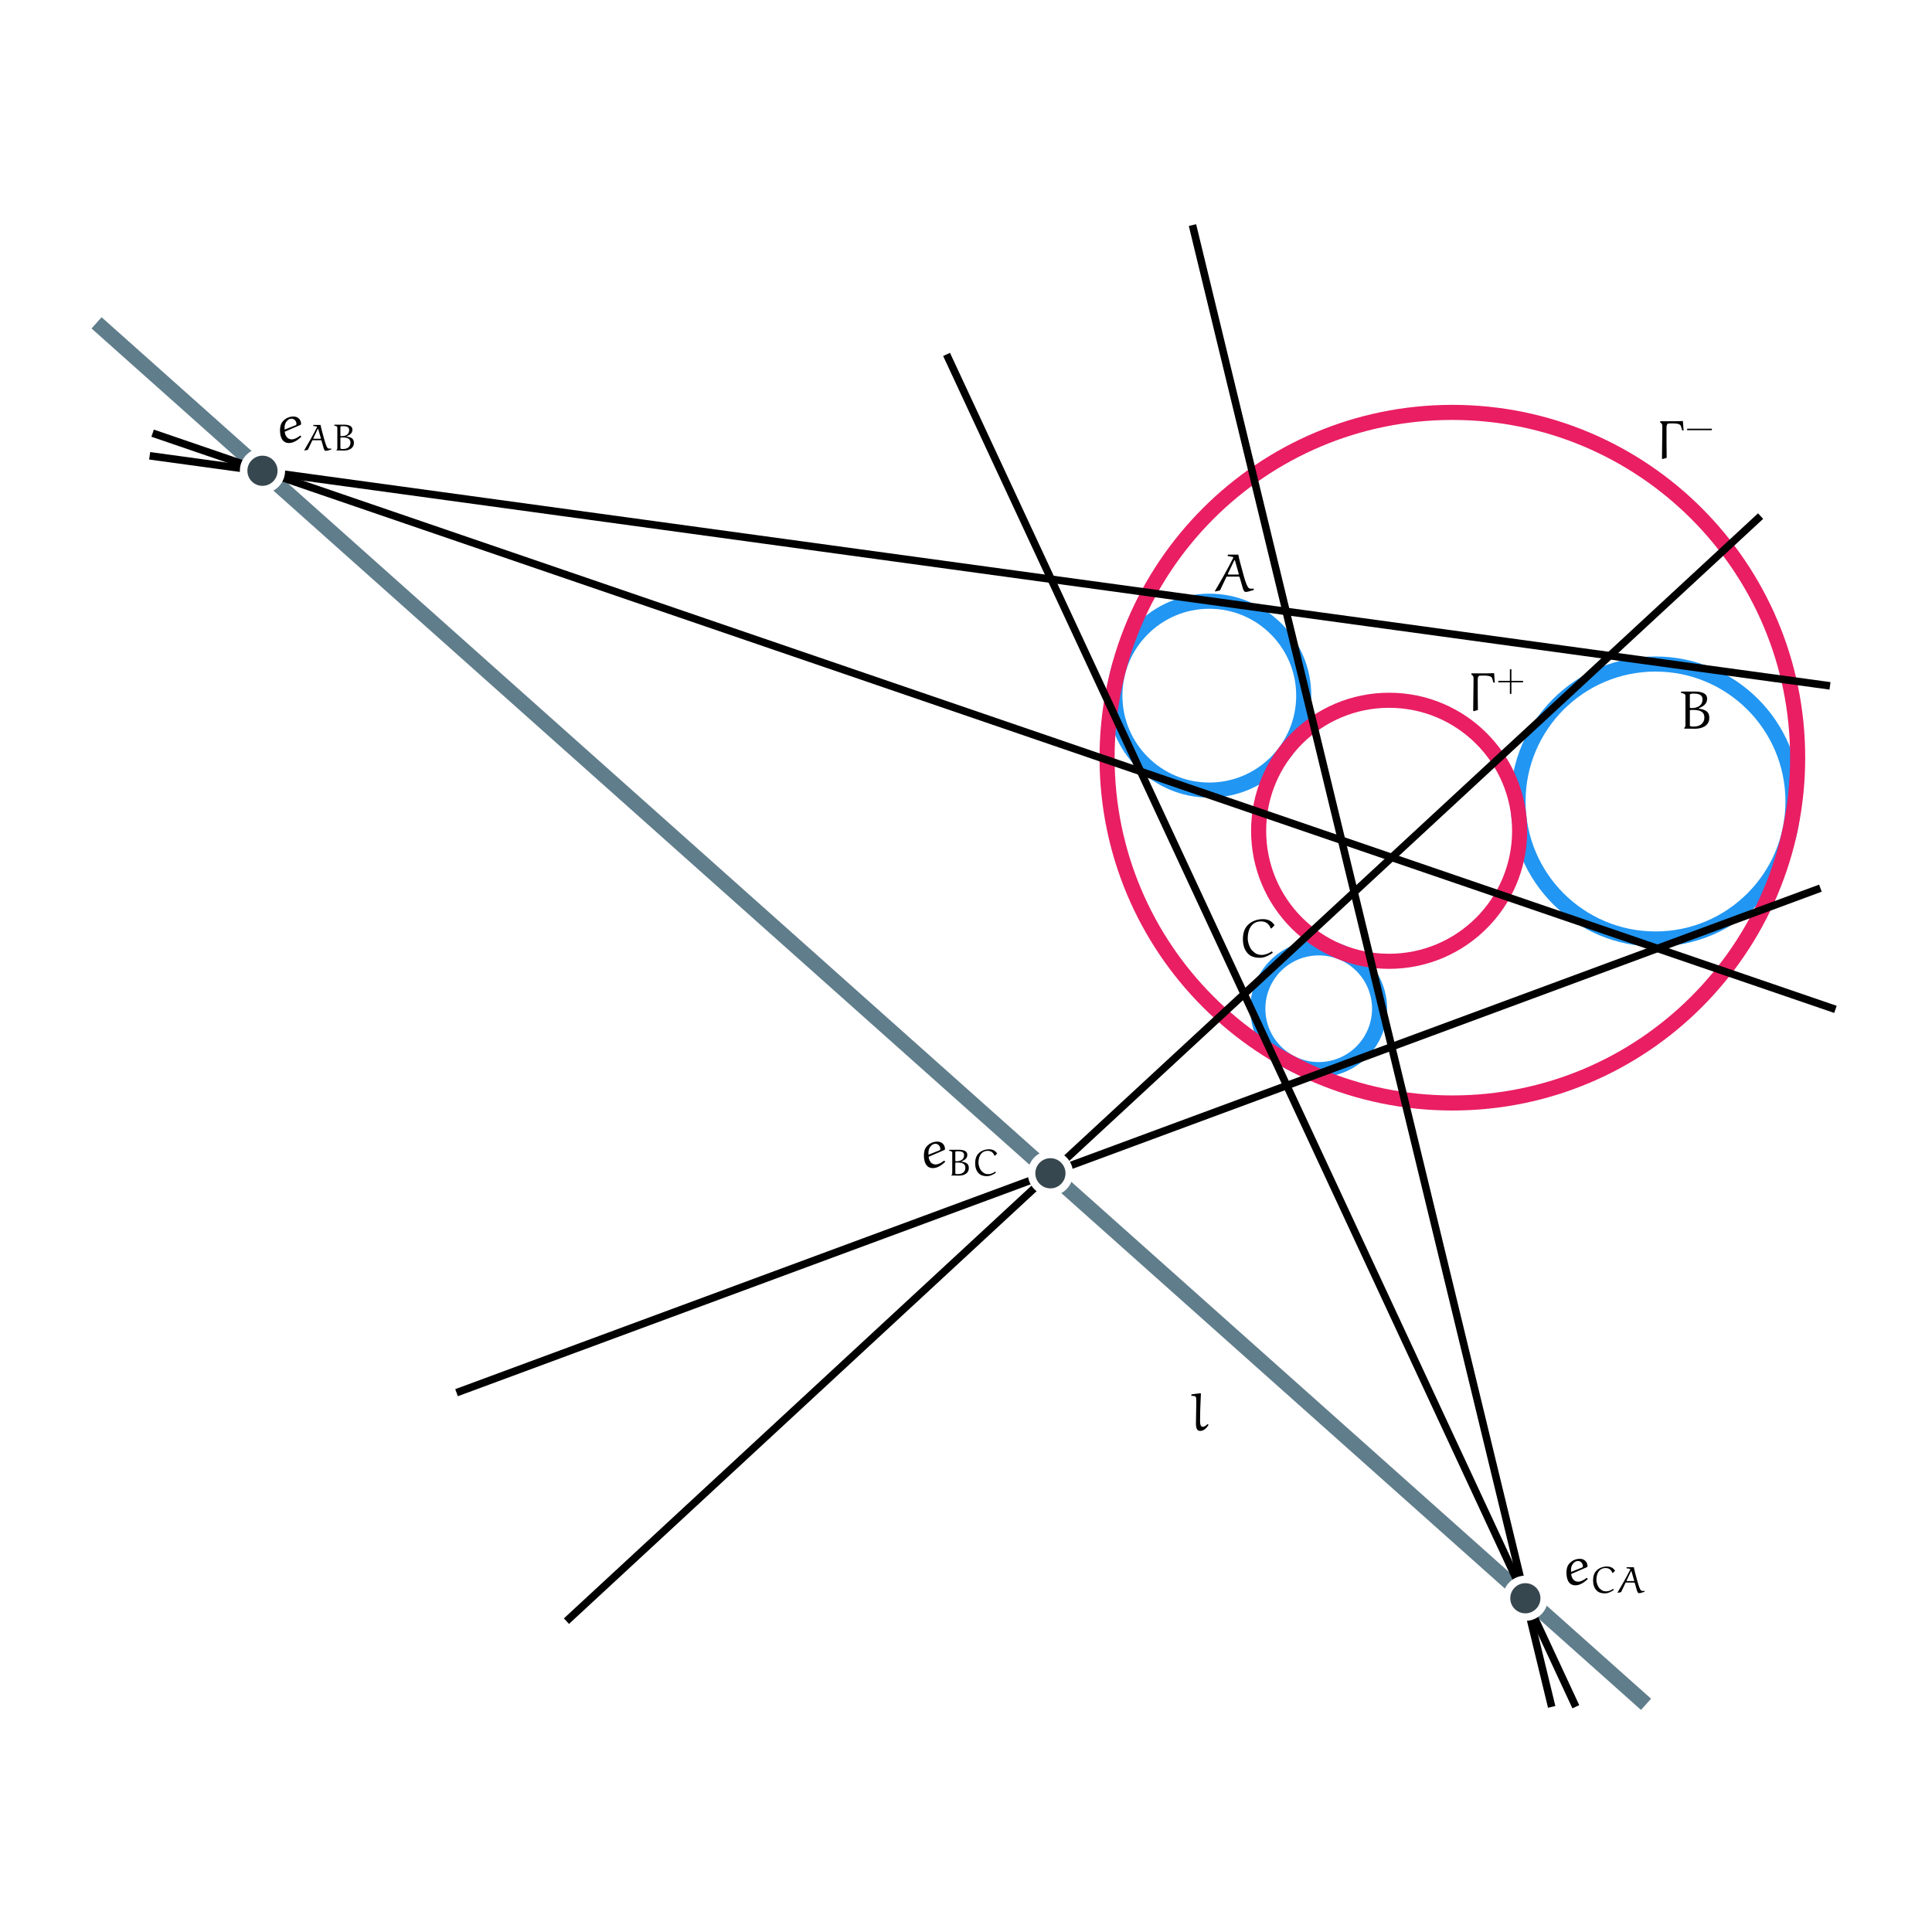
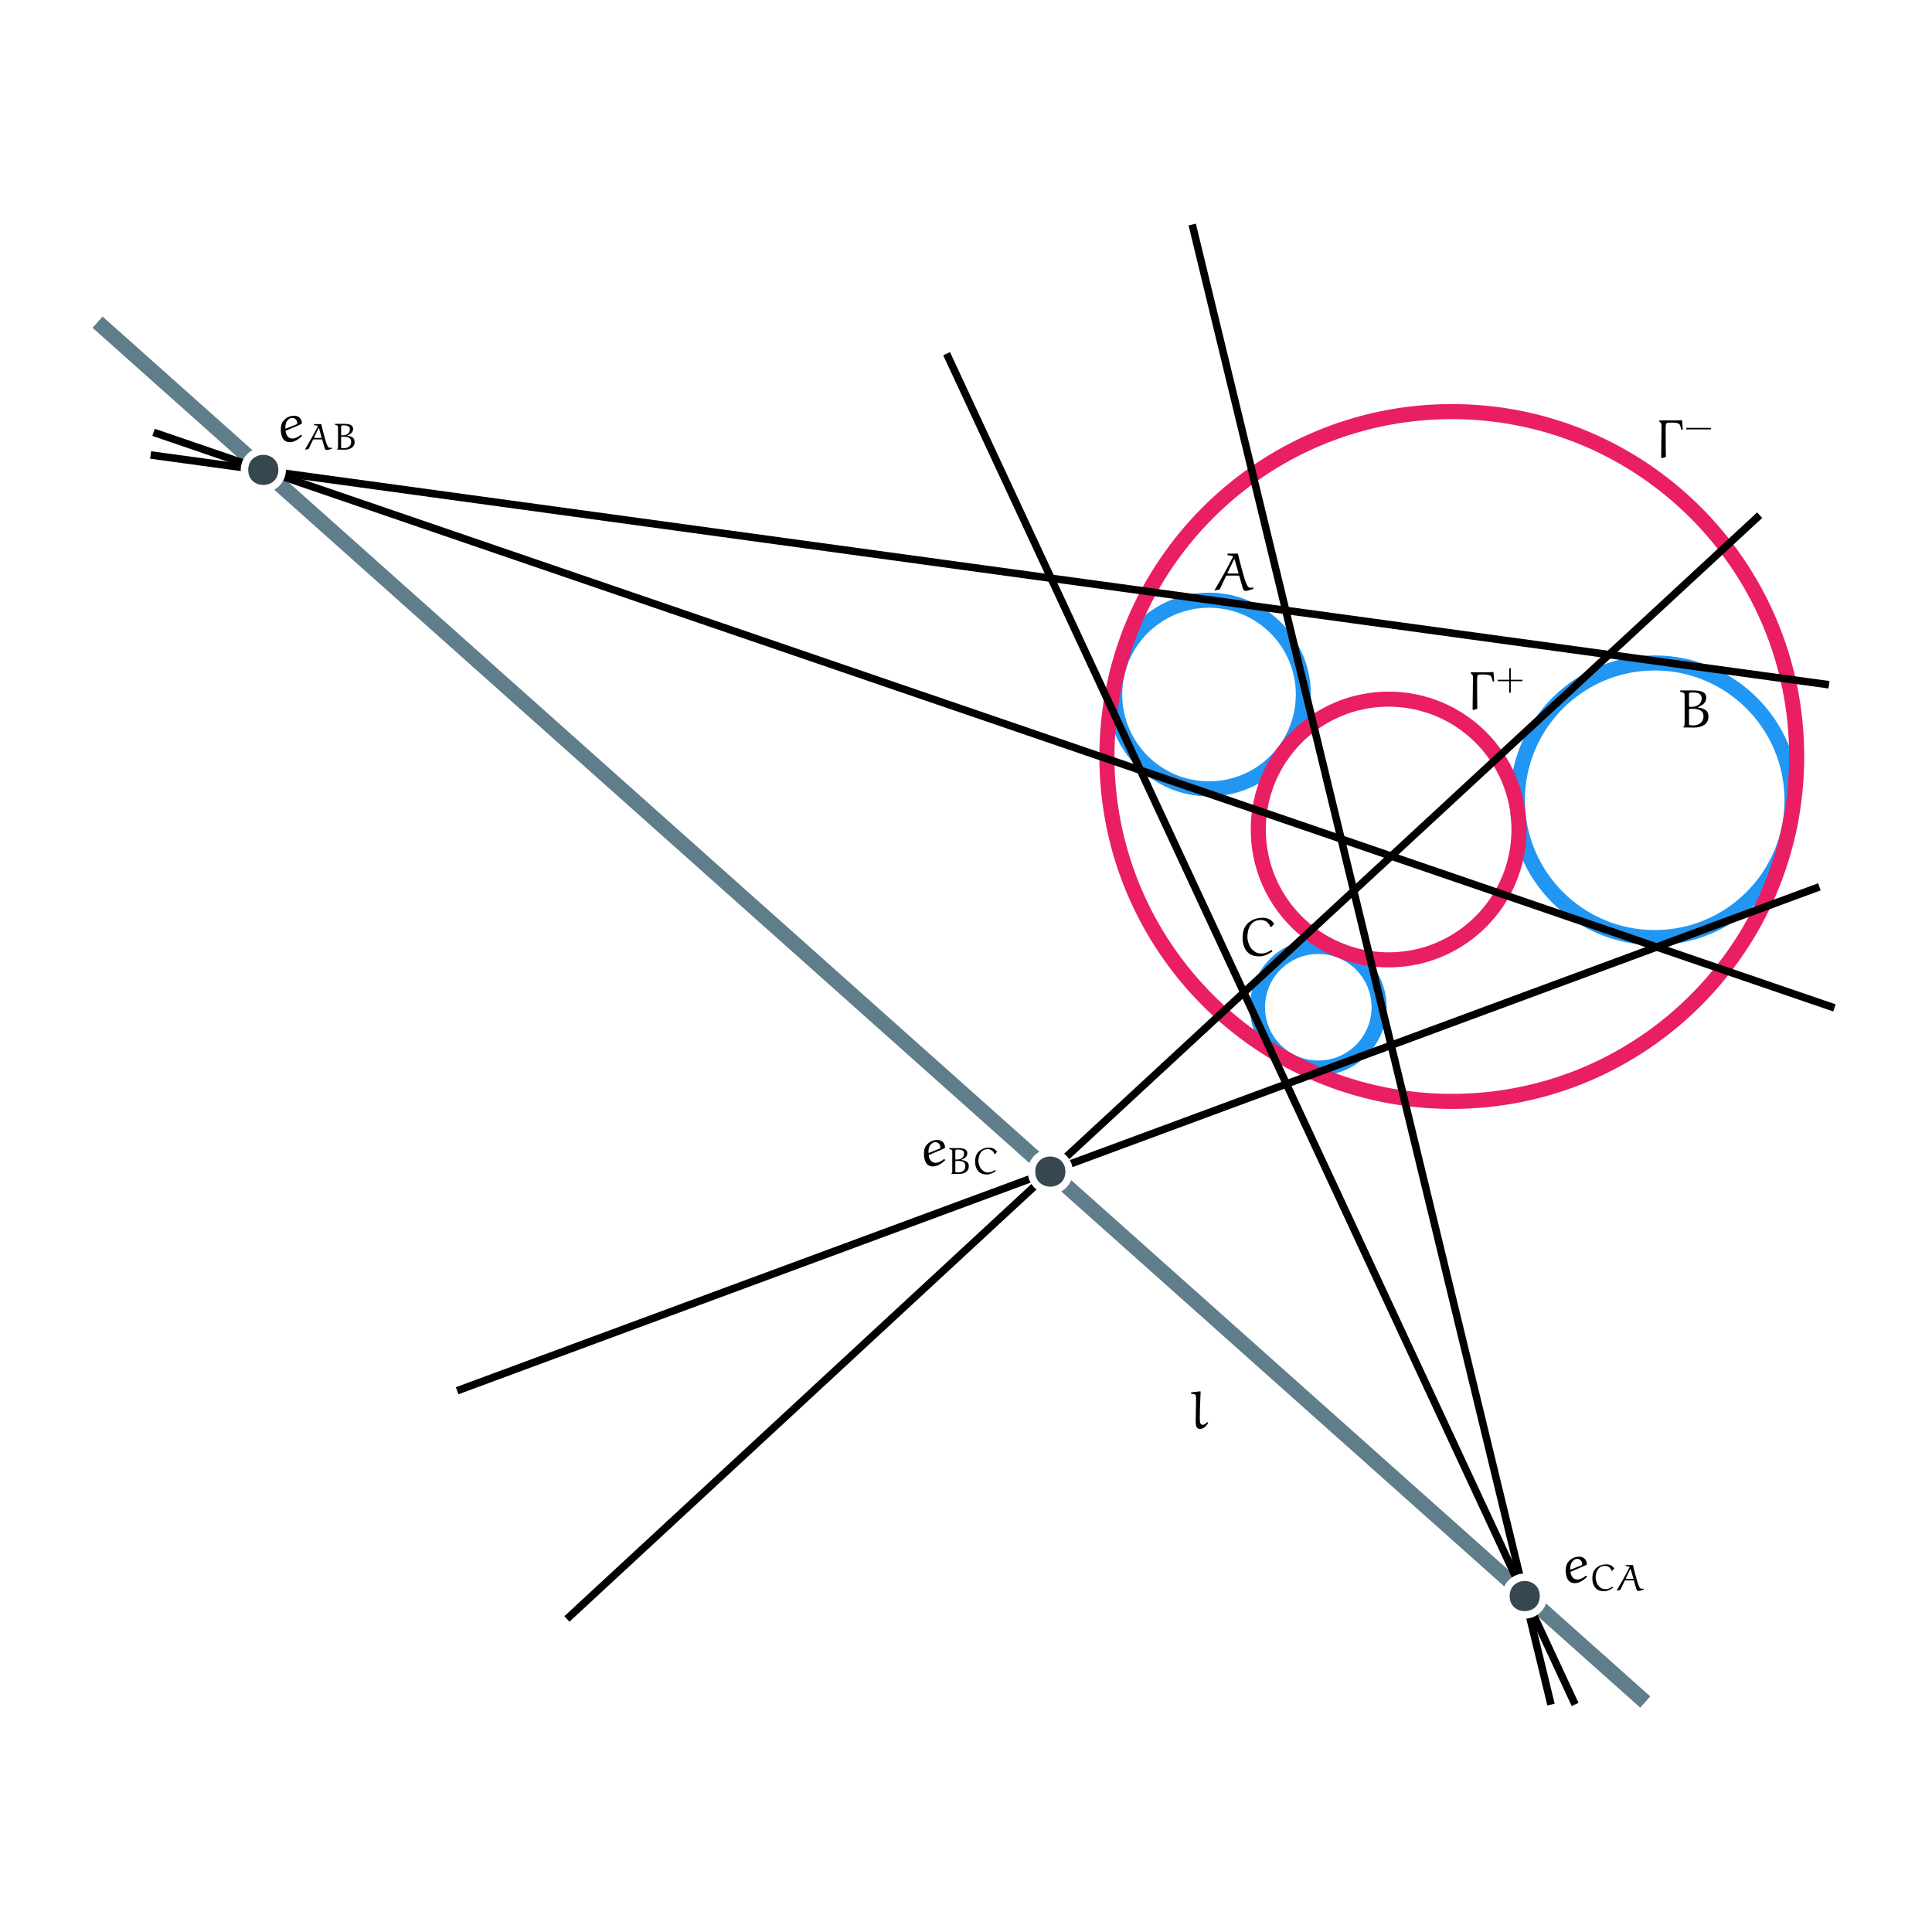
- <svg xmlns="http://www.w3.org/2000/svg" xmlns:xlink="http://www.w3.org/1999/xlink" width="512.4pt" height="512.4pt" viewBox="0 0 512.4 512.4" version="1.1">
+ <svg xmlns="http://www.w3.org/2000/svg" xmlns:xlink="http://www.w3.org/1999/xlink" width="513pt" height="513pt" viewBox="0 0 513 513" version="1.1">
  <defs>
    <g>
      <symbol overflow="visible" id="glyph0-0">
        <path style="stroke:none;" d="" />
      </symbol>
      <symbol overflow="visible" id="glyph0-1">
        <path style="stroke:none;" d="M 7.109 -10 C 6.25 -9.953 5.375 -9.938 4.5 -9.938 L 1.109 -9.938 L 1.062 -9.656 L 1.438 -9.344 C 1.734 -9.078 1.656 -8.359 1.656 -7.938 C 1.656 -6.609 1.609 -2.688 1.562 -0.062 L 1.703 0.094 L 2.812 -0.234 C 2.766 -2.781 2.766 -5.328 2.766 -7.875 C 2.766 -8.406 2.734 -9.281 3.281 -9.328 C 3.578 -9.344 3.875 -9.359 4.156 -9.359 C 5 -9.359 6.375 -9.359 6.578 -8.656 L 6.938 -7.484 L 7.297 -7.484 Z M 7.109 -10 " />
-       </symbol>
-       <symbol overflow="visible" id="glyph0-2">
-         <path style="stroke:none;" d="M 4.844 -1.609 C 4.484 -1.297 4.094 -0.938 3.609 -0.938 C 2.75 -0.984 2.922 -2.297 2.922 -3.719 C 2.922 -5.719 3.062 -7.734 3.125 -9.734 L 3.047 -9.844 L 0.672 -9.547 L 0.594 -9.484 L 0.594 -9.156 C 1.047 -9.125 1.734 -9.172 1.844 -8.719 C 1.906 -8.375 1.906 -7.766 1.906 -7.281 L 1.812 -1.859 C 1.812 -0.219 2.25 0.156 2.984 0.156 C 3.938 0.156 4.672 -0.672 5.156 -1.438 L 5 -1.609 Z M 4.844 -1.609 " />
-       </symbol>
-       <symbol overflow="visible" id="glyph0-3">
-         <path style="stroke:none;" d="M 7.688 -1.094 C 7.859 -0.453 8.047 0.141 8.516 0.141 C 8.734 0.141 8.953 0.109 9.172 0.062 L 10.656 -0.375 L 10.641 -0.75 C 10.438 -0.734 10.234 -0.703 10.031 -0.703 C 9.641 -0.703 9.297 -0.812 9.109 -1.141 C 8.594 -2 8.203 -3.391 7.891 -4.547 C 7.422 -6.266 6.766 -8.562 6.562 -9.75 L 3.766 -9.75 L 3.766 -9.359 L 5.062 -9.156 C 5.188 -9.125 5.234 -9.031 5.234 -9 C 5.234 -8.953 5.234 -8.938 5.219 -8.891 C 3.719 -5.906 2.062 -2.984 0.359 -0.109 L 0.406 0.031 L 1.703 -0.25 L 3.391 -3.797 C 3.406 -3.859 3.469 -3.922 3.531 -3.922 L 6.75 -3.922 C 6.797 -3.922 6.891 -3.844 6.906 -3.781 Z M 5.484 -8.203 C 5.484 -8.219 5.516 -8.266 5.562 -8.266 C 5.609 -8.266 5.656 -8.234 5.672 -8.203 L 6.672 -4.703 C 6.672 -4.688 6.703 -4.578 6.703 -4.578 C 6.703 -4.531 6.672 -4.469 6.594 -4.469 L 3.906 -4.469 C 3.859 -4.469 3.797 -4.531 3.797 -4.578 C 3.797 -4.594 3.797 -4.672 3.812 -4.703 Z M 5.484 -8.203 " />
-       </symbol>
-       <symbol overflow="visible" id="glyph0-4">
-         <path style="stroke:none;" d="M 3.078 -4.641 L 3.078 -4.844 C 3.156 -4.984 3.453 -4.969 3.969 -4.969 C 5.406 -4.969 6.922 -4.688 6.922 -2.984 C 6.922 -1.312 5.625 -0.562 4.156 -0.562 C 3.203 -0.562 3.078 -0.609 3.078 -0.953 Z M 3.078 -5.891 L 3.078 -9.016 C 3.172 -9.328 3.797 -9.297 4.125 -9.297 C 5.344 -9.297 6.438 -9.016 6.438 -7.812 C 6.438 -6.125 5.094 -5.469 3.578 -5.469 C 3.281 -5.469 3.109 -5.469 3.078 -5.609 Z M 5.469 -5.422 C 6.625 -5.906 7.656 -6.547 7.656 -7.938 C 7.656 -9.5 6 -9.844 4.375 -9.844 L 0.828 -9.844 L 0.734 -9.734 L 0.719 -9.5 C 1.25 -9.359 1.906 -9.25 1.906 -8.766 L 1.906 -1.156 C 1.906 -0.359 1.859 -0.594 1.578 -0.156 L 1.594 -0.016 C 1.609 -0.016 3.484 0.016 4.438 0.016 C 6.172 0.016 8.234 -0.672 8.234 -2.891 C 8.234 -4.281 7.547 -5.031 5.453 -5.312 Z M 5.469 -5.422 " />
-       </symbol>
-       <symbol overflow="visible" id="glyph0-5">
-         <path style="stroke:none;" d="M 8.828 -7.578 L 9.641 -8.406 C 8.891 -9.625 7.797 -10.031 6.547 -10.031 C 5.047 -10.031 3.594 -9.516 2.547 -8.469 C 1.547 -7.453 1.25 -6.047 1.25 -4.672 C 1.25 -3.266 1.625 -1.844 2.625 -0.844 C 3.438 -0.031 4.625 0.219 5.75 0.219 C 7 0.219 8.141 -0.391 9.188 -1.094 L 8.938 -1.5 C 8.141 -0.969 7.234 -0.547 6.25 -0.547 C 5.078 -0.547 4.469 -0.953 3.688 -1.734 C 3.219 -2.203 2.531 -3.609 2.531 -4.938 C 2.531 -7.109 3.438 -9.438 6.047 -9.438 C 7.234 -9.438 8.141 -8.875 8.625 -7.594 Z M 8.828 -7.578 " />
-       </symbol>
-       <symbol overflow="visible" id="glyph0-6">
-         <path style="stroke:none;" d="M 2.844 -5.688 C 3.141 -6.047 3.578 -6.281 4.047 -6.281 C 4.844 -6.281 5.344 -5.531 5.344 -4.938 C 5.344 -4.703 5.25 -4.594 5.156 -4.562 L 2.266 -3.406 L 2.203 -3.469 C 2.188 -3.562 2.188 -3.641 2.188 -3.734 C 2.188 -4.438 2.281 -5.078 2.844 -5.688 Z M 6.281 -4.578 C 6.438 -4.641 6.578 -4.703 6.578 -4.875 C 6.578 -5.984 5.781 -6.859 4.547 -6.859 C 3.453 -6.859 2.422 -6.391 1.719 -5.562 C 1.156 -4.922 0.984 -4.078 0.984 -3.234 C 0.984 -1.625 1.453 0.172 3.375 0.172 C 4.609 0.172 5.75 -0.656 6.641 -1.484 L 6.453 -1.75 L 6.297 -1.781 C 5.656 -1.281 4.875 -0.797 4.094 -0.797 C 2.812 -0.797 2.328 -1.922 2.234 -2.828 Z M 6.281 -4.578 " />
      </symbol>
      <symbol overflow="visible" id="glyph1-0">
        <path style="stroke:none;" d="" />
      </symbol>
      <symbol overflow="visible" id="glyph1-1">
        <path style="stroke:none;" d="M 3.953 -2.75 L 3.953 -5.844 L 3.547 -5.781 L 3.547 -2.75 L 0.531 -2.75 L 0.453 -2.359 L 3.547 -2.359 L 3.547 0.734 L 3.953 0.672 L 3.953 -2.359 L 7.016 -2.359 L 7.062 -2.75 Z M 3.953 -2.75 " />
      </symbol>
      <symbol overflow="visible" id="glyph1-2">
        <path style="stroke:none;" d="M 7.016 -2.359 L 7.078 -2.75 L 0.531 -2.75 L 0.453 -2.359 Z M 7.016 -2.359 " />
      </symbol>
      <symbol overflow="visible" id="glyph2-0">
        <path style="stroke:none;" d="" />
      </symbol>
      <symbol overflow="visible" id="glyph2-1">
+         <path style="stroke:none;" d="M 4.844 -1.609 C 4.484 -1.297 4.094 -0.938 3.609 -0.938 C 2.75 -0.984 2.922 -2.297 2.922 -3.719 C 2.922 -5.719 3.062 -7.734 3.125 -9.734 L 3.047 -9.844 L 0.672 -9.547 L 0.594 -9.484 L 0.594 -9.156 C 1.047 -9.125 1.734 -9.172 1.844 -8.719 C 1.906 -8.375 1.906 -7.766 1.906 -7.281 L 1.812 -1.859 C 1.812 -0.219 2.25 0.156 2.984 0.156 C 3.938 0.156 4.672 -0.672 5.156 -1.438 L 5 -1.609 Z M 4.844 -1.609 " />
+       </symbol>
+       <symbol overflow="visible" id="glyph2-2">
+         <path style="stroke:none;" d="M 7.688 -1.094 C 7.859 -0.453 8.047 0.141 8.516 0.141 C 8.734 0.141 8.953 0.109 9.172 0.062 L 10.656 -0.375 L 10.641 -0.75 C 10.438 -0.734 10.234 -0.703 10.031 -0.703 C 9.641 -0.703 9.297 -0.812 9.109 -1.141 C 8.594 -2 8.203 -3.391 7.891 -4.547 C 7.422 -6.266 6.766 -8.562 6.562 -9.75 L 3.766 -9.75 L 3.766 -9.359 L 5.062 -9.156 C 5.188 -9.125 5.234 -9.031 5.234 -9 C 5.234 -8.953 5.234 -8.938 5.219 -8.891 C 3.719 -5.906 2.062 -2.984 0.359 -0.109 L 0.406 0.031 L 1.703 -0.25 L 3.391 -3.797 C 3.406 -3.859 3.469 -3.922 3.531 -3.922 L 6.75 -3.922 C 6.797 -3.922 6.891 -3.844 6.906 -3.781 Z M 5.484 -8.203 C 5.484 -8.219 5.516 -8.266 5.562 -8.266 C 5.609 -8.266 5.656 -8.234 5.672 -8.203 L 6.672 -4.703 C 6.672 -4.688 6.703 -4.578 6.703 -4.578 C 6.703 -4.531 6.672 -4.469 6.594 -4.469 L 3.906 -4.469 C 3.859 -4.469 3.797 -4.531 3.797 -4.578 C 3.797 -4.594 3.797 -4.672 3.812 -4.703 Z M 5.484 -8.203 " />
+       </symbol>
+       <symbol overflow="visible" id="glyph2-3">
+         <path style="stroke:none;" d="M 3.078 -4.641 L 3.078 -4.844 C 3.156 -4.984 3.453 -4.969 3.969 -4.969 C 5.406 -4.969 6.922 -4.688 6.922 -2.984 C 6.922 -1.312 5.625 -0.562 4.156 -0.562 C 3.203 -0.562 3.078 -0.609 3.078 -0.953 Z M 3.078 -5.891 L 3.078 -9.016 C 3.172 -9.328 3.797 -9.297 4.125 -9.297 C 5.344 -9.297 6.438 -9.016 6.438 -7.812 C 6.438 -6.125 5.094 -5.469 3.578 -5.469 C 3.281 -5.469 3.109 -5.469 3.078 -5.609 Z M 5.469 -5.422 C 6.625 -5.906 7.656 -6.547 7.656 -7.938 C 7.656 -9.5 6 -9.844 4.375 -9.844 L 0.828 -9.844 L 0.734 -9.734 L 0.719 -9.5 C 1.25 -9.359 1.906 -9.25 1.906 -8.766 L 1.906 -1.156 C 1.906 -0.359 1.859 -0.594 1.578 -0.156 L 1.594 -0.016 C 1.609 -0.016 3.484 0.016 4.438 0.016 C 6.172 0.016 8.234 -0.672 8.234 -2.891 C 8.234 -4.281 7.547 -5.031 5.453 -5.312 Z M 5.469 -5.422 " />
+       </symbol>
+       <symbol overflow="visible" id="glyph2-4">
+         <path style="stroke:none;" d="M 8.828 -7.578 L 9.641 -8.406 C 8.891 -9.625 7.797 -10.031 6.547 -10.031 C 5.047 -10.031 3.594 -9.516 2.547 -8.469 C 1.547 -7.453 1.25 -6.047 1.25 -4.672 C 1.25 -3.266 1.625 -1.844 2.625 -0.844 C 3.438 -0.031 4.625 0.219 5.75 0.219 C 7 0.219 8.141 -0.391 9.188 -1.094 L 8.938 -1.5 C 8.141 -0.969 7.234 -0.547 6.25 -0.547 C 5.078 -0.547 4.469 -0.953 3.688 -1.734 C 3.219 -2.203 2.531 -3.609 2.531 -4.938 C 2.531 -7.109 3.438 -9.438 6.047 -9.438 C 7.234 -9.438 8.141 -8.875 8.625 -7.594 Z M 8.828 -7.578 " />
+       </symbol>
+       <symbol overflow="visible" id="glyph3-0">
+         <path style="stroke:none;" d="" />
+       </symbol>
+       <symbol overflow="visible" id="glyph3-1">
+         <path style="stroke:none;" d="M 2.844 -5.688 C 3.141 -6.047 3.578 -6.281 4.047 -6.281 C 4.844 -6.281 5.344 -5.531 5.344 -4.938 C 5.344 -4.703 5.25 -4.594 5.156 -4.562 L 2.266 -3.406 L 2.203 -3.469 C 2.188 -3.562 2.188 -3.641 2.188 -3.734 C 2.188 -4.438 2.281 -5.078 2.844 -5.688 Z M 6.281 -4.578 C 6.438 -4.641 6.578 -4.703 6.578 -4.875 C 6.578 -5.984 5.781 -6.859 4.547 -6.859 C 3.453 -6.859 2.422 -6.391 1.719 -5.562 C 1.156 -4.922 0.984 -4.078 0.984 -3.234 C 0.984 -1.625 1.453 0.172 3.375 0.172 C 4.609 0.172 5.75 -0.656 6.641 -1.484 L 6.453 -1.75 L 6.297 -1.781 C 5.656 -1.281 4.875 -0.797 4.094 -0.797 C 2.812 -0.797 2.328 -1.922 2.234 -2.828 Z M 6.281 -4.578 " />
+       </symbol>
+       <symbol overflow="visible" id="glyph4-0">
+         <path style="stroke:none;" d="" />
+       </symbol>
+       <symbol overflow="visible" id="glyph4-1">
        <path style="stroke:none;" d="M 5.344 -0.75 C 5.469 -0.312 5.594 0.094 5.922 0.094 C 6.078 0.094 6.219 0.078 6.375 0.047 L 7.406 -0.266 L 7.391 -0.516 C 7.25 -0.516 7.109 -0.484 6.969 -0.484 C 6.703 -0.484 6.453 -0.562 6.328 -0.781 C 5.969 -1.391 5.703 -2.359 5.484 -3.156 C 5.156 -4.359 4.703 -5.953 4.562 -6.781 L 2.625 -6.781 L 2.625 -6.516 L 3.516 -6.359 C 3.609 -6.344 3.641 -6.281 3.641 -6.25 C 3.641 -6.219 3.641 -6.203 3.625 -6.188 C 2.578 -4.109 1.438 -2.078 0.25 -0.078 L 0.281 0.016 L 1.188 -0.172 L 2.359 -2.641 C 2.375 -2.688 2.406 -2.719 2.453 -2.719 L 4.688 -2.719 C 4.719 -2.719 4.781 -2.672 4.812 -2.625 Z M 3.812 -5.703 C 3.812 -5.719 3.844 -5.734 3.875 -5.734 C 3.891 -5.734 3.922 -5.719 3.938 -5.703 L 4.641 -3.266 C 4.641 -3.266 4.656 -3.188 4.656 -3.188 C 4.656 -3.156 4.641 -3.109 4.578 -3.109 L 2.719 -3.109 C 2.688 -3.109 2.641 -3.156 2.641 -3.188 C 2.641 -3.188 2.641 -3.25 2.656 -3.266 Z M 3.812 -5.703 " />
      </symbol>
-       <symbol overflow="visible" id="glyph2-2">
+       <symbol overflow="visible" id="glyph4-2">
        <path style="stroke:none;" d="M 2.141 -3.234 L 2.141 -3.375 C 2.188 -3.469 2.406 -3.453 2.766 -3.453 C 3.766 -3.453 4.812 -3.266 4.812 -2.078 C 4.812 -0.906 3.906 -0.391 2.891 -0.391 C 2.219 -0.391 2.141 -0.422 2.141 -0.656 Z M 2.141 -4.094 L 2.141 -6.266 C 2.203 -6.484 2.641 -6.453 2.875 -6.453 C 3.719 -6.453 4.469 -6.266 4.469 -5.438 C 4.469 -4.25 3.531 -3.797 2.484 -3.797 C 2.281 -3.797 2.156 -3.797 2.141 -3.891 Z M 3.797 -3.766 C 4.609 -4.109 5.328 -4.547 5.328 -5.516 C 5.328 -6.594 4.172 -6.844 3.047 -6.844 L 0.578 -6.844 L 0.516 -6.766 L 0.5 -6.594 C 0.875 -6.5 1.328 -6.438 1.328 -6.094 L 1.328 -0.812 C 1.328 -0.25 1.297 -0.406 1.094 -0.109 L 1.109 -0.016 C 1.109 -0.016 2.422 0.016 3.078 0.016 C 4.281 0.016 5.719 -0.469 5.719 -2 C 5.719 -2.984 5.25 -3.5 3.781 -3.688 Z M 3.797 -3.766 " />
      </symbol>
-       <symbol overflow="visible" id="glyph2-3">
+       <symbol overflow="visible" id="glyph4-3">
        <path style="stroke:none;" d="M 6.125 -5.266 L 6.703 -5.844 C 6.188 -6.688 5.422 -6.969 4.547 -6.969 C 3.516 -6.969 2.5 -6.609 1.781 -5.875 C 1.078 -5.188 0.875 -4.203 0.875 -3.25 C 0.875 -2.266 1.125 -1.281 1.828 -0.594 C 2.391 -0.016 3.203 0.156 4 0.156 C 4.859 0.156 5.656 -0.266 6.375 -0.75 L 6.203 -1.047 C 5.656 -0.672 5.031 -0.375 4.344 -0.375 C 3.531 -0.375 3.109 -0.656 2.562 -1.203 C 2.234 -1.531 1.75 -2.516 1.75 -3.422 C 1.75 -4.938 2.391 -6.562 4.203 -6.562 C 5.031 -6.562 5.656 -6.172 5.984 -5.281 Z M 6.125 -5.266 " />
      </symbol>
    </g>
-     <clipPath id="clip1">
-       <path d="M 0 0 L 512.398 0 L 512.398 512.398 L 0 512.398 Z M 0 0 " />
-     </clipPath>
-     <clipPath id="clip2">
-       <path d="M 329 243 L 339 243 L 339 254.805 L 329 254.805 Z M 329 243 " />
-     </clipPath>
-     <clipPath id="clip3">
-       <path d="M 245 302.047 L 251 302.047 L 251 310 L 245 310 Z M 245 302.047 " />
-     </clipPath>
  </defs>
-   <g id="surface1">
-     <g clip-path="url(#clip1)" clip-rule="nonzero">
-       <path style=" stroke:none;fill-rule:evenodd;fill:rgb(100%,100%,100%);fill-opacity:1;" d="M 0.199 0.199 L 0.199 512.199 L 512.199 512.199 L 512.199 0.199 Z M 0.199 0.199 " />
-     </g>
-     <path style="fill:none;stroke-width:4;stroke-linecap:butt;stroke-linejoin:round;stroke:rgb(12.9%,58.8%,95.299%);stroke-opacity:1;stroke-miterlimit:10;" d="M 387.074 431.586 C 387.074 445.418 375.859 456.629 362.027 456.629 C 348.195 456.629 336.984 445.418 336.984 431.586 C 336.984 417.754 348.195 406.539 362.027 406.539 C 375.859 406.539 387.074 417.754 387.074 431.586 " transform="matrix(1,0,0,-1,-41.3002,616.082)" />
-     <path style="fill:none;stroke-width:4;stroke-linecap:butt;stroke-linejoin:round;stroke:rgb(12.9%,58.8%,95.299%);stroke-opacity:1;stroke-miterlimit:10;" d="M 516.831 403.508 C 516.831 423.644 500.507 439.969 480.371 439.969 C 460.234 439.969 443.91 423.644 443.91 403.508 C 443.91 383.371 460.234 367.047 480.371 367.047 C 500.507 367.047 516.831 383.371 516.831 403.508 " transform="matrix(1,0,0,-1,-41.3002,616.082)" />
-     <path style="fill:none;stroke-width:4;stroke-linecap:butt;stroke-linejoin:round;stroke:rgb(12.9%,58.8%,95.299%);stroke-opacity:1;stroke-miterlimit:10;" d="M 407.187 348.547 C 407.187 357.465 399.956 364.691 391.042 364.691 C 382.124 364.691 374.898 357.465 374.898 348.547 C 374.898 339.633 382.124 332.402 391.042 332.402 C 399.956 332.402 407.187 339.633 407.187 348.547 " transform="matrix(1,0,0,-1,-41.3002,616.082)" />
-     <path style=" stroke:none;fill-rule:evenodd;fill:rgb(0%,0%,0%);fill-opacity:1;" d="M 342.484 199.629 C 342.484 198.633 341.68 197.828 340.688 197.828 C 339.691 197.828 338.887 198.633 338.887 199.629 C 338.887 200.621 339.691 201.43 340.688 201.43 C 341.68 201.43 342.484 200.621 342.484 199.629 " />
-     <path style=" stroke:none;fill-rule:evenodd;fill:rgb(0%,0%,0%);fill-opacity:1;" d="M 404.629 216.559 C 404.629 215.562 403.82 214.758 402.828 214.758 C 401.832 214.758 401.027 215.562 401.027 216.559 C 401.027 217.551 401.832 218.355 402.828 218.355 C 403.82 218.355 404.629 217.551 404.629 216.559 " />
-     <path style=" stroke:none;fill-rule:evenodd;fill:rgb(0%,0%,0%);fill-opacity:1;" d="M 357.461 252.516 C 357.461 251.52 356.652 250.715 355.66 250.715 C 354.664 250.715 353.859 251.52 353.859 252.516 C 353.859 253.508 354.664 254.312 355.66 254.312 C 356.652 254.312 357.461 253.508 357.461 252.516 " />
-     <path style=" stroke:none;fill-rule:evenodd;fill:rgb(0%,0%,0%);fill-opacity:1;" d="M 343.977 281.797 C 343.977 280.805 343.172 279.996 342.176 279.996 C 341.184 279.996 340.375 280.805 340.375 281.797 C 340.375 282.793 341.184 283.598 342.176 283.598 C 343.172 283.598 343.977 282.793 343.977 281.797 " />
-     <path style=" stroke:none;fill-rule:evenodd;fill:rgb(0%,0%,0%);fill-opacity:1;" d="M 298.234 178.406 C 298.234 177.41 297.43 176.605 296.438 176.605 C 295.441 176.605 294.637 177.41 294.637 178.406 C 294.637 179.398 295.441 180.207 296.438 180.207 C 297.43 180.207 298.234 179.398 298.234 178.406 " />
-     <path style=" stroke:none;fill-rule:evenodd;fill:rgb(0%,0%,0%);fill-opacity:1;" d="M 476.488 220.371 C 476.488 219.379 475.68 218.574 474.688 218.574 C 473.691 218.574 472.887 219.379 472.887 220.371 C 472.887 221.367 473.691 222.172 474.688 222.172 C 475.68 222.172 476.488 221.367 476.488 220.371 " />
-     <path style="fill:none;stroke-width:4;stroke-linecap:butt;stroke-linejoin:round;stroke:rgb(91.399%,11.8%,38.799%);stroke-opacity:1;stroke-miterlimit:10;" d="M 444.335 395.742 C 444.335 414.859 428.835 430.359 409.722 430.359 C 390.605 430.359 375.109 414.859 375.109 395.742 C 375.109 376.629 390.605 361.129 409.722 361.129 C 428.835 361.129 444.335 376.629 444.335 395.742 " transform="matrix(1,0,0,-1,-41.3002,616.082)" />
-     <path style="fill:none;stroke-width:4;stroke-linecap:butt;stroke-linejoin:round;stroke:rgb(91.399%,11.8%,38.799%);stroke-opacity:1;stroke-miterlimit:10;" d="M 518.07 415.129 C 518.07 465.707 477.07 506.707 426.492 506.707 C 375.917 506.707 334.917 465.707 334.917 415.129 C 334.917 364.555 375.917 323.555 426.492 323.555 C 477.07 323.555 518.07 364.555 518.07 415.129 " transform="matrix(1,0,0,-1,-41.3002,616.082)" />
-     <path style="fill:none;stroke-width:4;stroke-linecap:butt;stroke-linejoin:round;stroke:rgb(37.599%,48.999%,54.5%);stroke-opacity:1;stroke-miterlimit:10;" d="M 66.91 530.457 L 477.859 164.066 " transform="matrix(1,0,0,-1,-41.3002,616.082)" />
-     <path style="fill:none;stroke-width:2;stroke-linecap:butt;stroke-linejoin:round;stroke:rgb(0%,0%,0%);stroke-opacity:1;stroke-miterlimit:10;" d="M 81.781 501.199 L 528.093 348.379 " transform="matrix(1,0,0,-1,-41.3002,616.082)" />
-     <path style="fill:none;stroke-width:2;stroke-linecap:butt;stroke-linejoin:round;stroke:rgb(0%,0%,0%);stroke-opacity:1;stroke-miterlimit:10;" d="M 80.996 495.195 L 526.648 434.18 " transform="matrix(1,0,0,-1,-41.3002,616.082)" />
-     <path style="fill:none;stroke-width:2;stroke-linecap:butt;stroke-linejoin:round;stroke:rgb(0%,0%,0%);stroke-opacity:1;stroke-miterlimit:10;" d="M 162.382 246.719 L 524.101 380.527 " transform="matrix(1,0,0,-1,-41.3002,616.082)" />
-     <path style="fill:none;stroke-width:2;stroke-linecap:butt;stroke-linejoin:round;stroke:rgb(0%,0%,0%);stroke-opacity:1;stroke-miterlimit:10;" d="M 191.531 186.125 L 508.242 479.207 " transform="matrix(1,0,0,-1,-41.3002,616.082)" />
-     <path style="fill:none;stroke-width:2;stroke-linecap:butt;stroke-linejoin:round;stroke:rgb(0%,0%,0%);stroke-opacity:1;stroke-miterlimit:10;" d="M 459.238 163.422 L 292.347 522.082 " transform="matrix(1,0,0,-1,-41.3002,616.082)" />
-     <path style="fill:none;stroke-width:2;stroke-linecap:butt;stroke-linejoin:round;stroke:rgb(0%,0%,0%);stroke-opacity:1;stroke-miterlimit:10;" d="M 452.835 163.383 L 357.566 556.383 " transform="matrix(1,0,0,-1,-41.3002,616.082)" />
-     <path style=" stroke:none;fill-rule:evenodd;fill:rgb(21.599%,27.8%,31%);fill-opacity:1;" d="M 74.613 124.855 C 74.613 122.098 72.375 119.855 69.613 119.855 C 66.852 119.855 64.613 122.098 64.613 124.855 C 64.613 127.617 66.852 129.855 69.613 129.855 C 72.375 129.855 74.613 127.617 74.613 124.855 " />
-     <path style=" stroke:none;fill-rule:evenodd;fill:rgb(100%,100%,100%);fill-opacity:1;" d="M 75.613 124.855 C 75.613 121.543 72.926 118.855 69.613 118.855 C 66.297 118.855 63.613 121.543 63.613 124.855 C 63.613 128.172 66.297 130.855 69.613 130.855 C 72.926 130.855 75.613 128.172 75.613 124.855 M 73.613 124.855 C 73.613 122.648 71.82 120.855 69.613 120.855 C 67.402 120.855 65.613 122.648 65.613 124.855 C 65.613 127.066 67.402 128.855 69.613 128.855 C 71.82 128.855 73.613 127.066 73.613 124.855 " />
-     <path style=" stroke:none;fill-rule:evenodd;fill:rgb(21.599%,27.8%,31%);fill-opacity:1;" d="M 283.59 311.176 C 283.59 308.414 281.352 306.176 278.59 306.176 C 275.828 306.176 273.59 308.414 273.59 311.176 C 273.59 313.934 275.828 316.176 278.59 316.176 C 281.352 316.176 283.59 313.934 283.59 311.176 " />
-     <path style=" stroke:none;fill-rule:evenodd;fill:rgb(100%,100%,100%);fill-opacity:1;" d="M 284.59 311.176 C 284.59 307.859 281.902 305.176 278.59 305.176 C 275.277 305.176 272.59 307.859 272.59 311.176 C 272.59 314.488 275.277 317.176 278.59 317.176 C 281.902 317.176 284.59 314.488 284.59 311.176 M 282.59 311.176 C 282.59 308.965 280.797 307.176 278.59 307.176 C 276.379 307.176 274.59 308.965 274.59 311.176 C 274.59 313.383 276.379 315.176 278.59 315.176 C 280.797 315.176 282.59 313.383 282.59 311.176 " />
-     <path style=" stroke:none;fill-rule:evenodd;fill:rgb(21.599%,27.8%,31%);fill-opacity:1;" d="M 409.551 423.887 C 409.551 421.125 407.312 418.887 404.551 418.887 C 401.789 418.887 399.551 421.125 399.551 423.887 C 399.551 426.645 401.789 428.887 404.551 428.887 C 407.312 428.887 409.551 426.645 409.551 423.887 " />
-     <path style=" stroke:none;fill-rule:evenodd;fill:rgb(100%,100%,100%);fill-opacity:1;" d="M 410.551 423.887 C 410.551 420.57 407.863 417.887 404.551 417.887 C 401.234 417.887 398.551 420.57 398.551 423.887 C 398.551 427.199 401.234 429.887 404.551 429.887 C 407.863 429.887 410.551 427.199 410.551 423.887 M 408.551 423.887 C 408.551 421.676 406.758 419.887 404.551 419.887 C 402.34 419.887 400.551 421.676 400.551 423.887 C 400.551 426.094 402.34 427.887 404.551 427.887 C 406.758 427.887 408.551 426.094 408.551 423.887 " />
+   <g id="surface62283">
+     <path style="fill:none;stroke-width:4;stroke-linecap:butt;stroke-linejoin:round;stroke:rgb(12.9%,58.8%,95.3%);stroke-opacity:1;stroke-miterlimit:10;" d="M 387.074 431.586 C 387.074 445.418 375.859 456.629 362.027 456.629 C 348.195 456.629 336.984 445.418 336.984 431.586 C 336.984 417.754 348.195 406.539 362.027 406.539 C 375.859 406.539 387.074 417.754 387.074 431.586 Z M 387.074 431.586 " transform="matrix(1,0,0,-1,-41,616)" />
+     <path style="fill:none;stroke-width:4;stroke-linecap:butt;stroke-linejoin:round;stroke:rgb(12.9%,58.8%,95.3%);stroke-opacity:1;stroke-miterlimit:10;" d="M 516.828 403.508 C 516.828 423.645 500.508 439.969 480.371 439.969 C 460.234 439.969 443.91 423.645 443.91 403.508 C 443.91 383.371 460.234 367.047 480.371 367.047 C 500.508 367.047 516.828 383.371 516.828 403.508 Z M 516.828 403.508 " transform="matrix(1,0,0,-1,-41,616)" />
+     <path style="fill:none;stroke-width:4;stroke-linecap:butt;stroke-linejoin:round;stroke:rgb(12.9%,58.8%,95.3%);stroke-opacity:1;stroke-miterlimit:10;" d="M 407.188 348.547 C 407.188 357.465 399.957 364.691 391.043 364.691 C 382.125 364.691 374.898 357.465 374.898 348.547 C 374.898 339.629 382.125 332.402 391.043 332.402 C 399.957 332.402 407.188 339.629 407.188 348.547 Z M 407.188 348.547 " transform="matrix(1,0,0,-1,-41,616)" />
+     <path style=" stroke:none;fill-rule:evenodd;fill:rgb(0%,0%,0%);fill-opacity:1;" d="M 342.785 199.547 C 342.785 197.145 339.188 197.145 339.188 199.547 C 339.188 201.945 342.785 201.945 342.785 199.547 Z M 342.785 199.547 " />
+     <path style=" stroke:none;fill-rule:evenodd;fill:rgb(0%,0%,0%);fill-opacity:1;" d="M 404.926 216.477 C 404.926 214.074 401.328 214.074 401.328 216.477 C 401.328 218.875 404.926 218.875 404.926 216.477 Z M 404.926 216.477 " />
+     <path style=" stroke:none;fill-rule:evenodd;fill:rgb(0%,0%,0%);fill-opacity:1;" d="M 357.758 252.434 C 357.758 250.031 354.16 250.031 354.16 252.434 C 354.16 254.832 357.758 254.832 357.758 252.434 Z M 357.758 252.434 " />
+     <path style=" stroke:none;fill-rule:evenodd;fill:rgb(0%,0%,0%);fill-opacity:1;" d="M 344.277 281.715 C 344.277 279.316 340.676 279.316 340.676 281.715 C 340.676 284.117 344.277 284.117 344.277 281.715 Z M 344.277 281.715 " />
+     <path style=" stroke:none;fill-rule:evenodd;fill:rgb(0%,0%,0%);fill-opacity:1;" d="M 298.535 178.324 C 298.535 175.922 294.938 175.922 294.938 178.324 C 294.938 180.723 298.535 180.723 298.535 178.324 Z M 298.535 178.324 " />
+     <path style=" stroke:none;fill-rule:evenodd;fill:rgb(0%,0%,0%);fill-opacity:1;" d="M 476.785 220.289 C 476.785 217.891 473.188 217.891 473.188 220.289 C 473.188 222.691 476.785 222.691 476.785 220.289 Z M 476.785 220.289 " />
+     <path style="fill:none;stroke-width:4;stroke-linecap:butt;stroke-linejoin:round;stroke:rgb(91.4%,11.8%,38.8%);stroke-opacity:1;stroke-miterlimit:10;" d="M 444.336 395.746 C 444.336 414.859 428.836 430.359 409.719 430.359 C 390.605 430.359 375.105 414.859 375.105 395.746 C 375.105 376.629 390.605 361.129 409.719 361.129 C 428.836 361.129 444.336 376.629 444.336 395.746 Z M 444.336 395.746 " transform="matrix(1,0,0,-1,-41,616)" />
+     <path style="fill:none;stroke-width:4;stroke-linecap:butt;stroke-linejoin:round;stroke:rgb(91.4%,11.8%,38.8%);stroke-opacity:1;stroke-miterlimit:10;" d="M 518.07 415.129 C 518.07 465.707 477.07 506.707 426.492 506.707 C 375.918 506.707 334.918 465.707 334.918 415.129 C 334.918 364.555 375.918 323.551 426.492 323.551 C 477.07 323.551 518.07 364.555 518.07 415.129 Z M 518.07 415.129 " transform="matrix(1,0,0,-1,-41,616)" />
+     <path style="fill:none;stroke-width:4;stroke-linecap:butt;stroke-linejoin:round;stroke:rgb(37.6%,49%,54.5%);stroke-opacity:1;stroke-miterlimit:10;" d="M 66.906 530.457 L 477.859 164.066 " transform="matrix(1,0,0,-1,-41,616)" />
+     <path style="fill:none;stroke-width:2;stroke-linecap:butt;stroke-linejoin:round;stroke:rgb(0%,0%,0%);stroke-opacity:1;stroke-miterlimit:10;" d="M 81.777 501.203 L 528.094 348.379 " transform="matrix(1,0,0,-1,-41,616)" />
+     <path style="fill:none;stroke-width:2;stroke-linecap:butt;stroke-linejoin:round;stroke:rgb(0%,0%,0%);stroke-opacity:1;stroke-miterlimit:10;" d="M 80.992 495.195 L 526.648 434.18 " transform="matrix(1,0,0,-1,-41,616)" />
+     <path style="fill:none;stroke-width:2;stroke-linecap:butt;stroke-linejoin:round;stroke:rgb(0%,0%,0%);stroke-opacity:1;stroke-miterlimit:10;" d="M 162.383 246.719 L 524.102 380.527 " transform="matrix(1,0,0,-1,-41,616)" />
+     <path style="fill:none;stroke-width:2;stroke-linecap:butt;stroke-linejoin:round;stroke:rgb(0%,0%,0%);stroke-opacity:1;stroke-miterlimit:10;" d="M 191.531 186.125 L 508.242 479.207 " transform="matrix(1,0,0,-1,-41,616)" />
+     <path style="fill:none;stroke-width:2;stroke-linecap:butt;stroke-linejoin:round;stroke:rgb(0%,0%,0%);stroke-opacity:1;stroke-miterlimit:10;" d="M 459.238 163.422 L 292.348 522.082 " transform="matrix(1,0,0,-1,-41,616)" />
+     <path style="fill:none;stroke-width:2;stroke-linecap:butt;stroke-linejoin:round;stroke:rgb(0%,0%,0%);stroke-opacity:1;stroke-miterlimit:10;" d="M 452.832 163.383 L 357.566 556.383 " transform="matrix(1,0,0,-1,-41,616)" />
+     <path style=" stroke:none;fill-rule:evenodd;fill:rgb(21.6%,27.8%,31%);fill-opacity:1;" d="M 74.914 124.773 C 74.914 118.109 64.914 118.109 64.914 124.773 C 64.914 131.441 74.914 131.441 74.914 124.773 Z M 74.914 124.773 " />
+     <path style=" stroke:none;fill-rule:evenodd;fill:rgb(100%,100%,100%);fill-opacity:1;" d="M 75.914 124.773 C 75.914 121.461 73.227 118.773 69.914 118.773 C 66.598 118.773 63.914 121.461 63.914 124.773 C 63.914 128.09 66.598 130.773 69.914 130.773 C 73.227 130.773 75.914 128.09 75.914 124.773 Z M 73.914 124.773 C 73.914 119.441 65.914 119.441 65.914 124.773 C 65.914 130.109 73.914 130.109 73.914 124.773 Z M 73.914 124.773 " />
+     <path style=" stroke:none;fill-rule:evenodd;fill:rgb(21.6%,27.8%,31%);fill-opacity:1;" d="M 283.891 311.094 C 283.891 304.426 273.891 304.426 273.891 311.094 C 273.891 317.758 283.891 317.758 283.891 311.094 Z M 283.891 311.094 " />
+     <path style=" stroke:none;fill-rule:evenodd;fill:rgb(100%,100%,100%);fill-opacity:1;" d="M 284.891 311.094 C 284.891 307.777 282.203 305.094 278.891 305.094 C 275.578 305.094 272.891 307.777 272.891 311.094 C 272.891 314.406 275.578 317.094 278.891 317.094 C 282.203 317.094 284.891 314.406 284.891 311.094 Z M 282.891 311.094 C 282.891 305.758 274.891 305.758 274.891 311.094 C 274.891 316.426 282.891 316.426 282.891 311.094 Z M 282.891 311.094 " />
+     <path style=" stroke:none;fill-rule:evenodd;fill:rgb(21.6%,27.8%,31%);fill-opacity:1;" d="M 409.852 423.805 C 409.852 417.137 399.852 417.137 399.852 423.805 C 399.852 430.469 409.852 430.469 409.852 423.805 Z M 409.852 423.805 " />
+     <path style=" stroke:none;fill-rule:evenodd;fill:rgb(100%,100%,100%);fill-opacity:1;" d="M 410.852 423.805 C 410.852 420.488 408.164 417.805 404.852 417.805 C 401.535 417.805 398.852 420.488 398.852 423.805 C 398.852 427.117 401.535 429.805 404.852 429.805 C 408.164 429.805 410.852 427.117 410.852 423.805 Z M 408.852 423.805 C 408.852 418.469 400.852 418.469 400.852 423.805 C 400.852 429.137 408.852 429.137 408.852 423.805 Z M 408.852 423.805 " />
    <g style="fill:rgb(0%,0%,0%);fill-opacity:1;">
-       <use xlink:href="#glyph0-1" x="389.152" y="188.53" />
+       <use xlink:href="#glyph0-1" x="389.452" y="188.448" />
    </g>
    <g style="fill:rgb(0%,0%,0%);fill-opacity:1;">
-       <use xlink:href="#glyph1-1" x="396.899" y="183.322" />
+       <use xlink:href="#glyph1-1" x="397.199" y="183.24" />
    </g>
    <g style="fill:rgb(0%,0%,0%);fill-opacity:1;">
-       <use xlink:href="#glyph0-1" x="439.221" y="121.655" />
+       <use xlink:href="#glyph0-1" x="439.521" y="121.573" />
    </g>
    <g style="fill:rgb(0%,0%,0%);fill-opacity:1;">
-       <use xlink:href="#glyph1-2" x="446.968" y="116.447" />
+       <use xlink:href="#glyph1-2" x="447.268" y="116.365" />
    </g>
    <g style="fill:rgb(0%,0%,0%);fill-opacity:1;">
-       <use xlink:href="#glyph0-2" x="315.374" y="379.348" />
+       <use xlink:href="#glyph2-1" x="315.675" y="379.266" />
    </g>
    <g style="fill:rgb(0%,0%,0%);fill-opacity:1;">
-       <use xlink:href="#glyph0-3" x="321.858" y="156.843" />
+       <use xlink:href="#glyph2-2" x="322.158" y="156.761" />
    </g>
    <g style="fill:rgb(0%,0%,0%);fill-opacity:1;">
-       <use xlink:href="#glyph0-4" x="445.103" y="193.257" />
-     </g>
-     <g clip-path="url(#clip2)" clip-rule="nonzero">
-       <g style="fill:rgb(0%,0%,0%);fill-opacity:1;">
-         <use xlink:href="#glyph0-5" x="328.39" y="253.805" />
-       </g>
+       <use xlink:href="#glyph2-3" x="445.403" y="193.175" />
    </g>
    <g style="fill:rgb(0%,0%,0%);fill-opacity:1;">
-       <use xlink:href="#glyph0-6" x="73.281" y="117.323" />
+       <use xlink:href="#glyph2-4" x="328.69" y="253.723" />
    </g>
    <g style="fill:rgb(0%,0%,0%);fill-opacity:1;">
-       <use xlink:href="#glyph2-1" x="80.454" y="119.475" />
+       <use xlink:href="#glyph3-1" x="73.581" y="117.241" />
    </g>
    <g style="fill:rgb(0%,0%,0%);fill-opacity:1;">
-       <use xlink:href="#glyph2-2" x="88.14" y="119.475" />
-     </g>
-     <g clip-path="url(#clip3)" clip-rule="nonzero">
-       <g style="fill:rgb(0%,0%,0%);fill-opacity:1;">
-         <use xlink:href="#glyph0-6" x="244.051" y="309.631" />
-       </g>
+       <use xlink:href="#glyph4-1" x="80.754" y="119.393" />
+       <use xlink:href="#glyph4-2" x="88.435" y="119.393" />
    </g>
    <g style="fill:rgb(0%,0%,0%);fill-opacity:1;">
-       <use xlink:href="#glyph2-2" x="251.224" y="311.783" />
-       <use xlink:href="#glyph2-3" x="257.754" y="311.783" />
+       <use xlink:href="#glyph3-1" x="244.351" y="309.549" />
    </g>
    <g style="fill:rgb(0%,0%,0%);fill-opacity:1;">
-       <use xlink:href="#glyph0-6" x="414.465" y="420.282" />
+       <use xlink:href="#glyph4-2" x="251.524" y="311.701" />
+       <use xlink:href="#glyph4-3" x="258.05" y="311.701" />
    </g>
    <g style="fill:rgb(0%,0%,0%);fill-opacity:1;">
-       <use xlink:href="#glyph2-3" x="421.638" y="422.434" />
-       <use xlink:href="#glyph2-1" x="428.757" y="422.434" />
+       <use xlink:href="#glyph3-1" x="414.765" y="420.2" />
+     </g>
+     <g style="fill:rgb(0%,0%,0%);fill-opacity:1;">
+       <use xlink:href="#glyph4-3" x="421.938" y="422.352" />
+       <use xlink:href="#glyph4-1" x="429.051" y="422.352" />
    </g>
  </g>
</svg>
